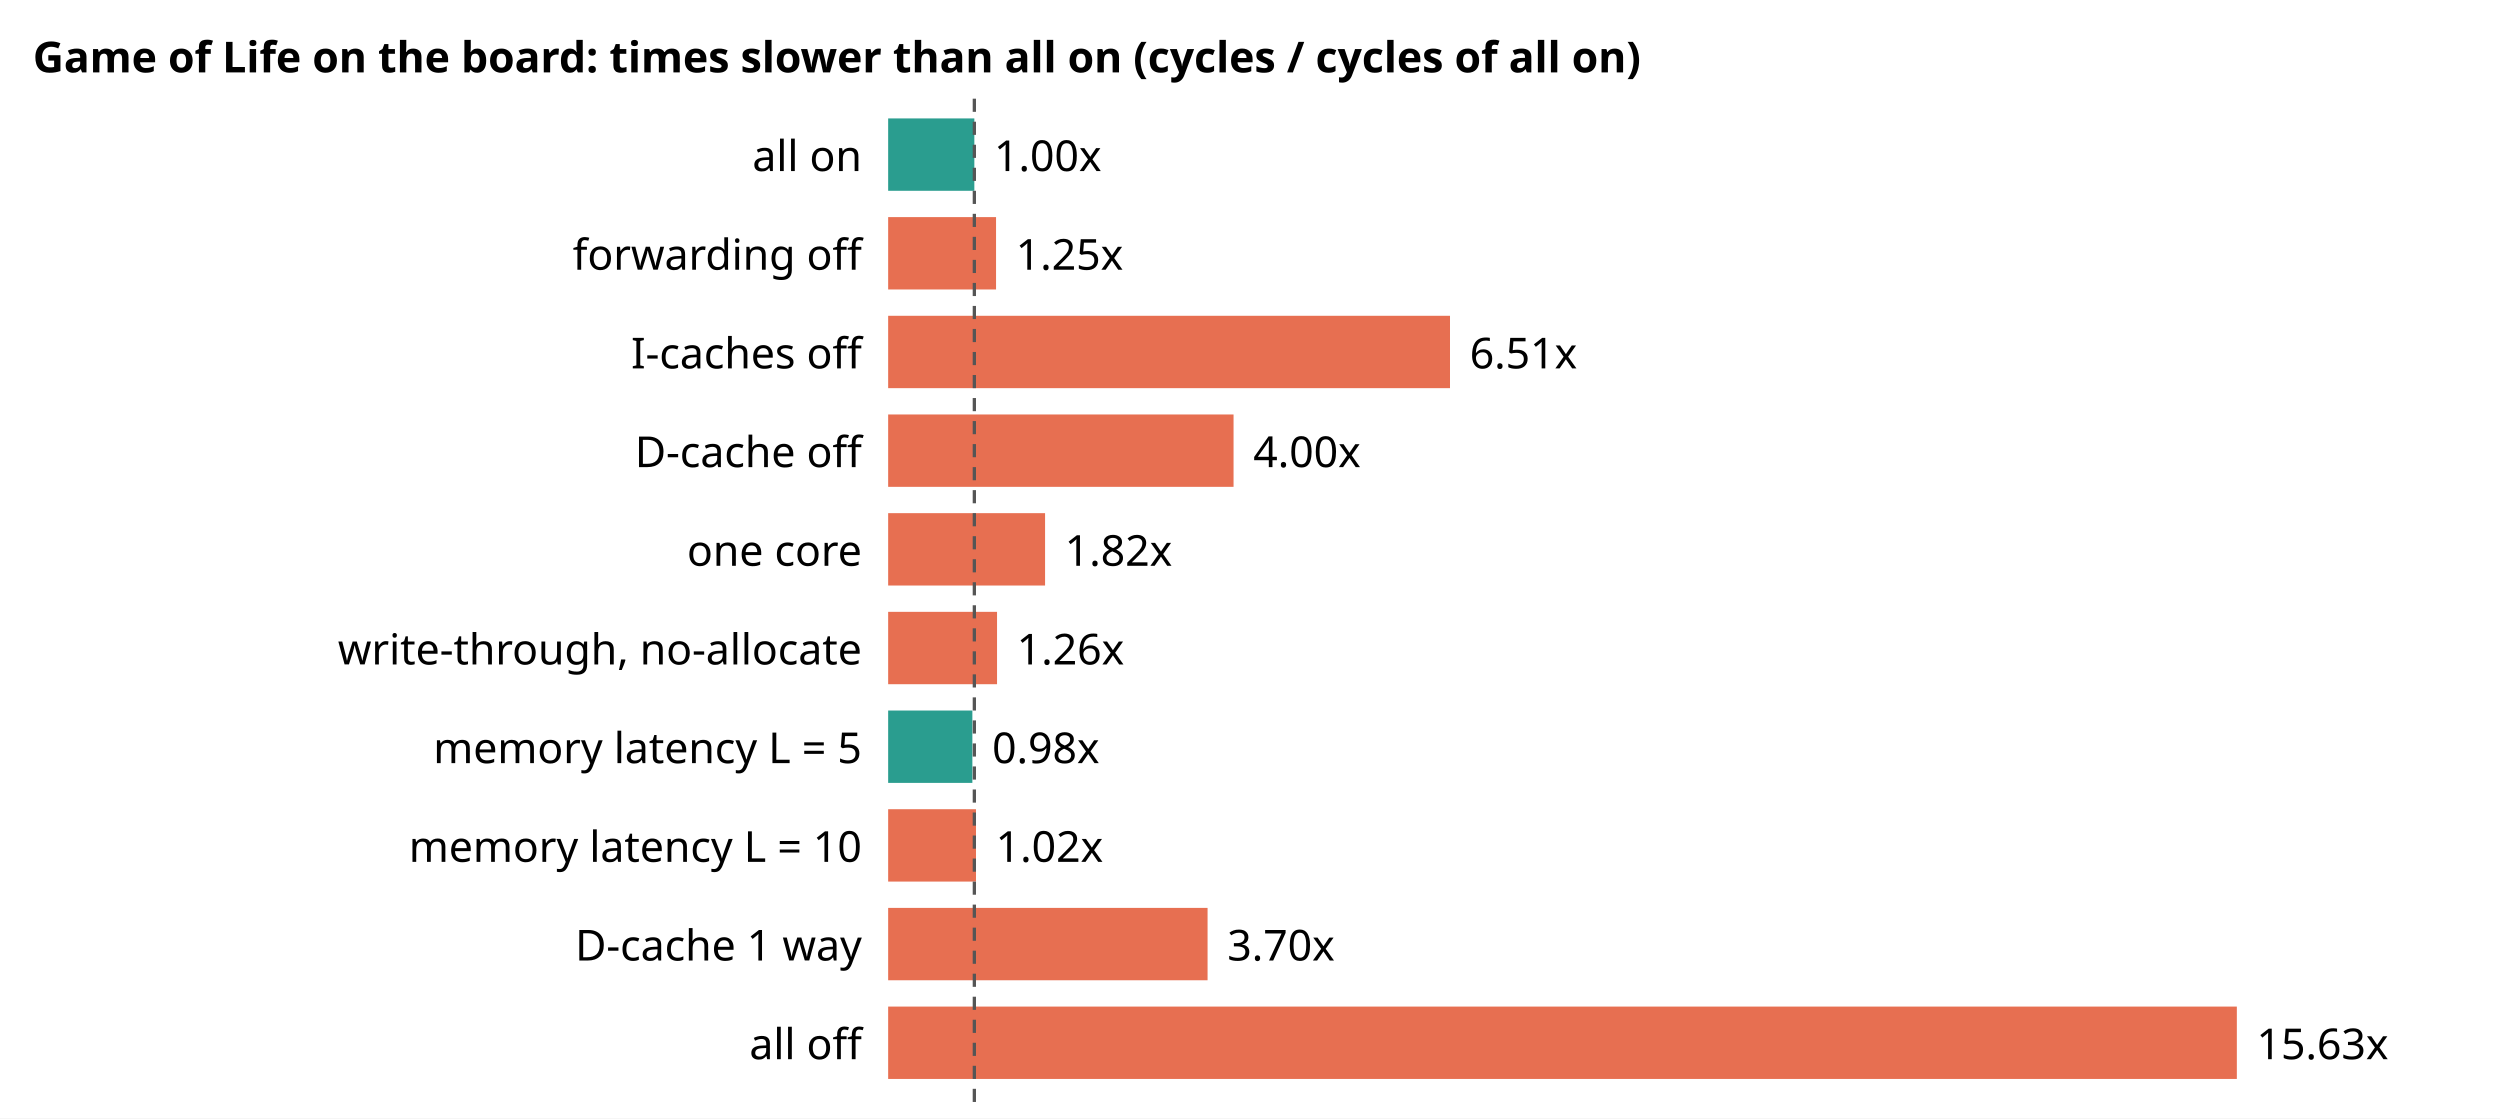
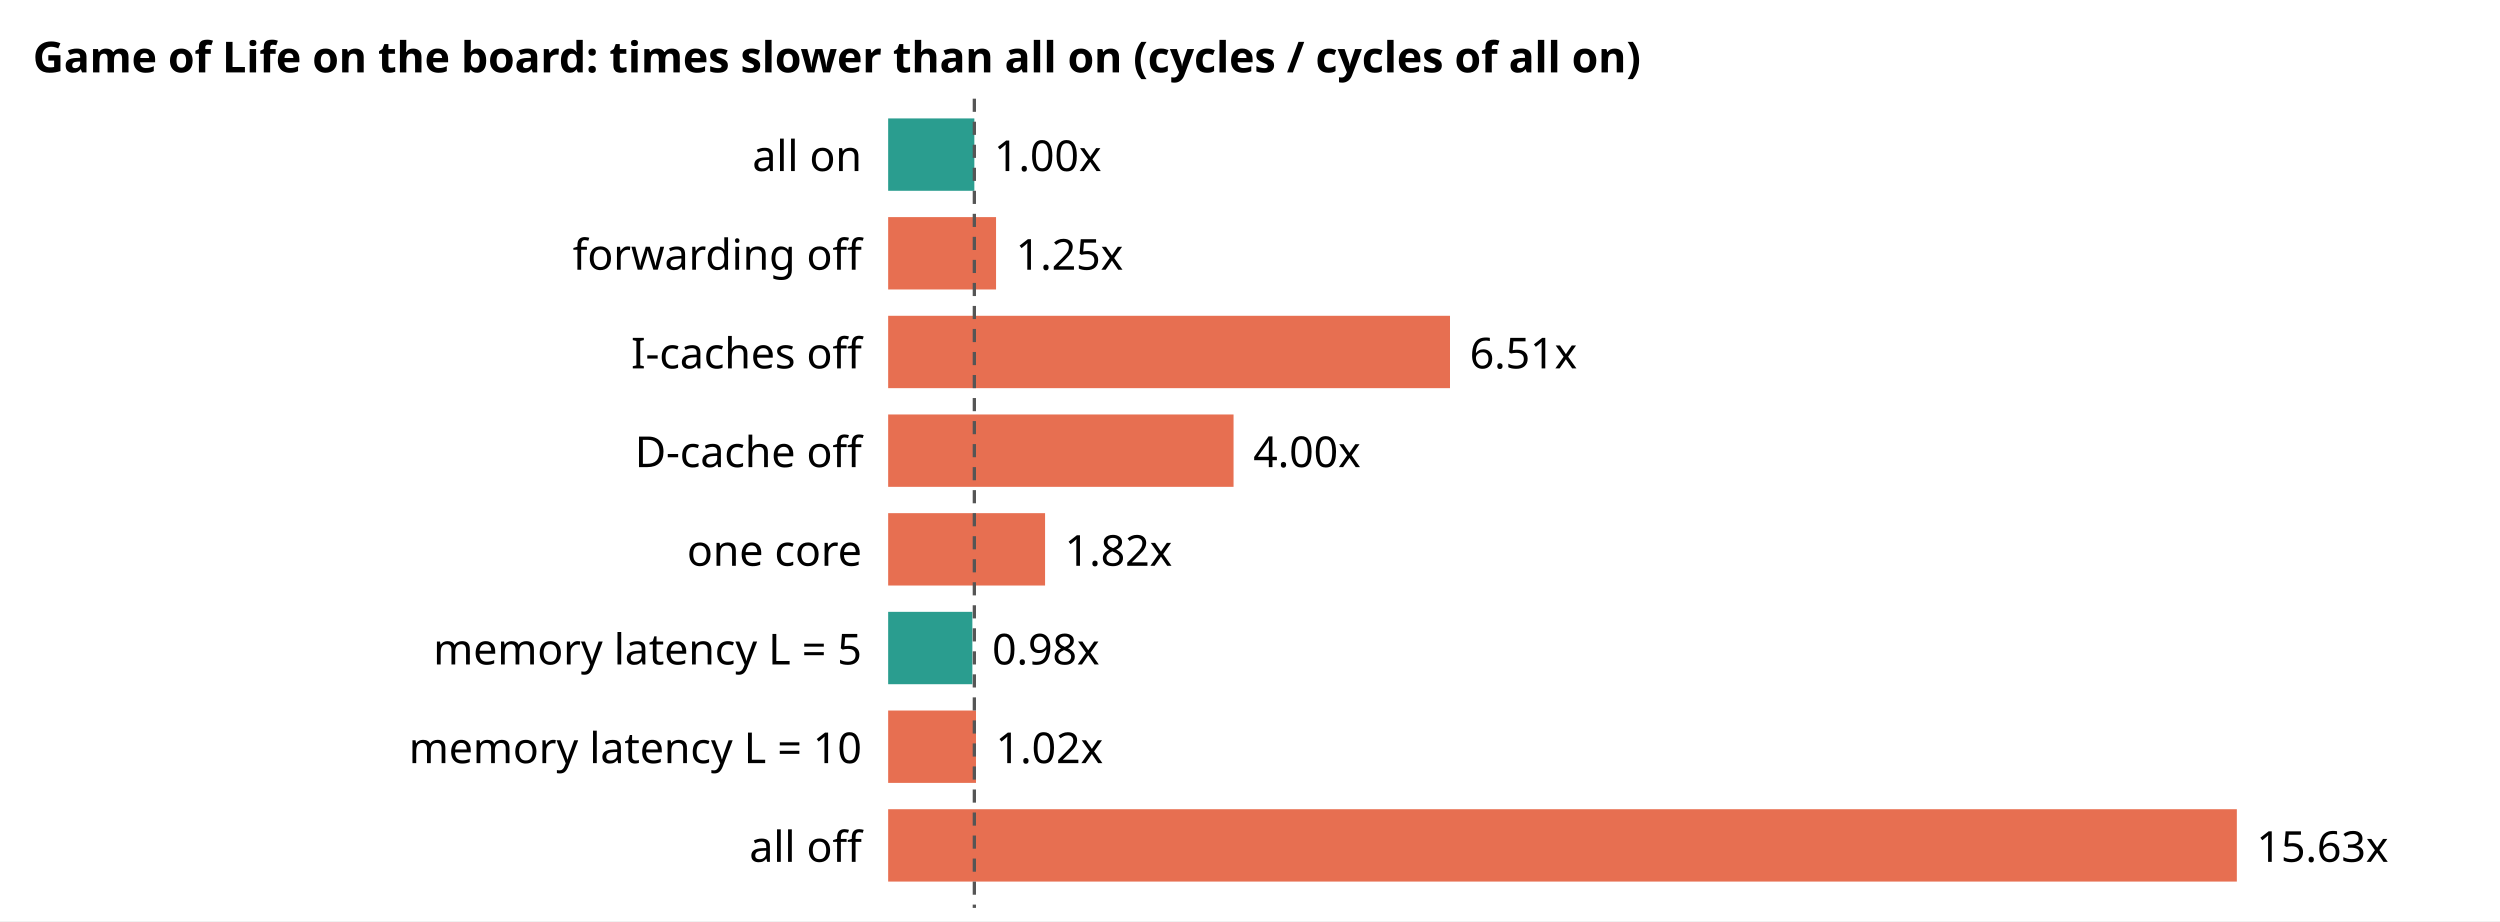
- <svg xmlns="http://www.w3.org/2000/svg" width="760" height="340" font-family="Segoe UI, sans-serif" font-size="13">
+ <svg xmlns="http://www.w3.org/2000/svg" width="760" height="280" font-family="Segoe UI, sans-serif" font-size="13">
  <rect width="100%" height="100%" fill="#ffffff" />
  <text x="10" y="22" font-weight="700">Game of Life on the board: times slower than all on (cycles / cycles of all on)</text>
  <text x="262" y="52" text-anchor="end">all on</text>
  <rect x="270" y="36" width="26.2" height="22" fill="#2a9d8f" />
  <text x="302.2" y="52">1.00x</text>
  <text x="262" y="82" text-anchor="end">forwarding off</text>
  <rect x="270" y="66" width="32.8" height="22" fill="#e76f51" />
  <text x="308.8" y="82">1.25x</text>
  <text x="262" y="112" text-anchor="end">I-caches off</text>
  <rect x="270" y="96" width="170.8" height="22" fill="#e76f51" />
  <text x="446.8" y="112">6.51x</text>
  <text x="262" y="142" text-anchor="end">D-cache off</text>
  <rect x="270" y="126" width="105.0" height="22" fill="#e76f51" />
  <text x="381.0" y="142">4.00x</text>
  <text x="262" y="172" text-anchor="end">one core</text>
  <rect x="270" y="156" width="47.7" height="22" fill="#e76f51" />
  <text x="323.7" y="172">1.82x</text>
-   <text x="262" y="202" text-anchor="end">write-through, no-allocate</text>
-   <rect x="270" y="186" width="33.1" height="22" fill="#e76f51" />
-   <text x="309.1" y="202">1.26x</text>
-   <text x="262" y="232" text-anchor="end">memory latency L = 5</text>
-   <rect x="270" y="216" width="25.6" height="22" fill="#2a9d8f" />
-   <text x="301.6" y="232">0.98x</text>
-   <text x="262" y="262" text-anchor="end">memory latency L = 10</text>
-   <rect x="270" y="246" width="26.7" height="22" fill="#e76f51" />
-   <text x="302.7" y="262">1.02x</text>
-   <text x="262" y="292" text-anchor="end">D-cache 1 way</text>
-   <rect x="270" y="276" width="97.1" height="22" fill="#e76f51" />
-   <text x="373.1" y="292">3.70x</text>
-   <text x="262" y="322" text-anchor="end">all off</text>
-   <rect x="270" y="306" width="410.0" height="22" fill="#e76f51" />
-   <text x="686.0" y="322">15.63x</text>
-   <line x1="296.2" y1="30" x2="296.2" y2="336" stroke="#555" stroke-dasharray="4 3" />
+   <text x="262" y="202" text-anchor="end">memory latency L = 5</text>
+   <rect x="270" y="186" width="25.6" height="22" fill="#2a9d8f" />
+   <text x="301.6" y="202">0.98x</text>
+   <text x="262" y="232" text-anchor="end">memory latency L = 10</text>
+   <rect x="270" y="216" width="26.7" height="22" fill="#e76f51" />
+   <text x="302.7" y="232">1.02x</text>
+   <text x="262" y="262" text-anchor="end">all off</text>
+   <rect x="270" y="246" width="410.0" height="22" fill="#e76f51" />
+   <text x="686.0" y="262">15.63x</text>
+   <line x1="296.2" y1="30" x2="296.2" y2="276" stroke="#555" stroke-dasharray="4 3" />
</svg>
